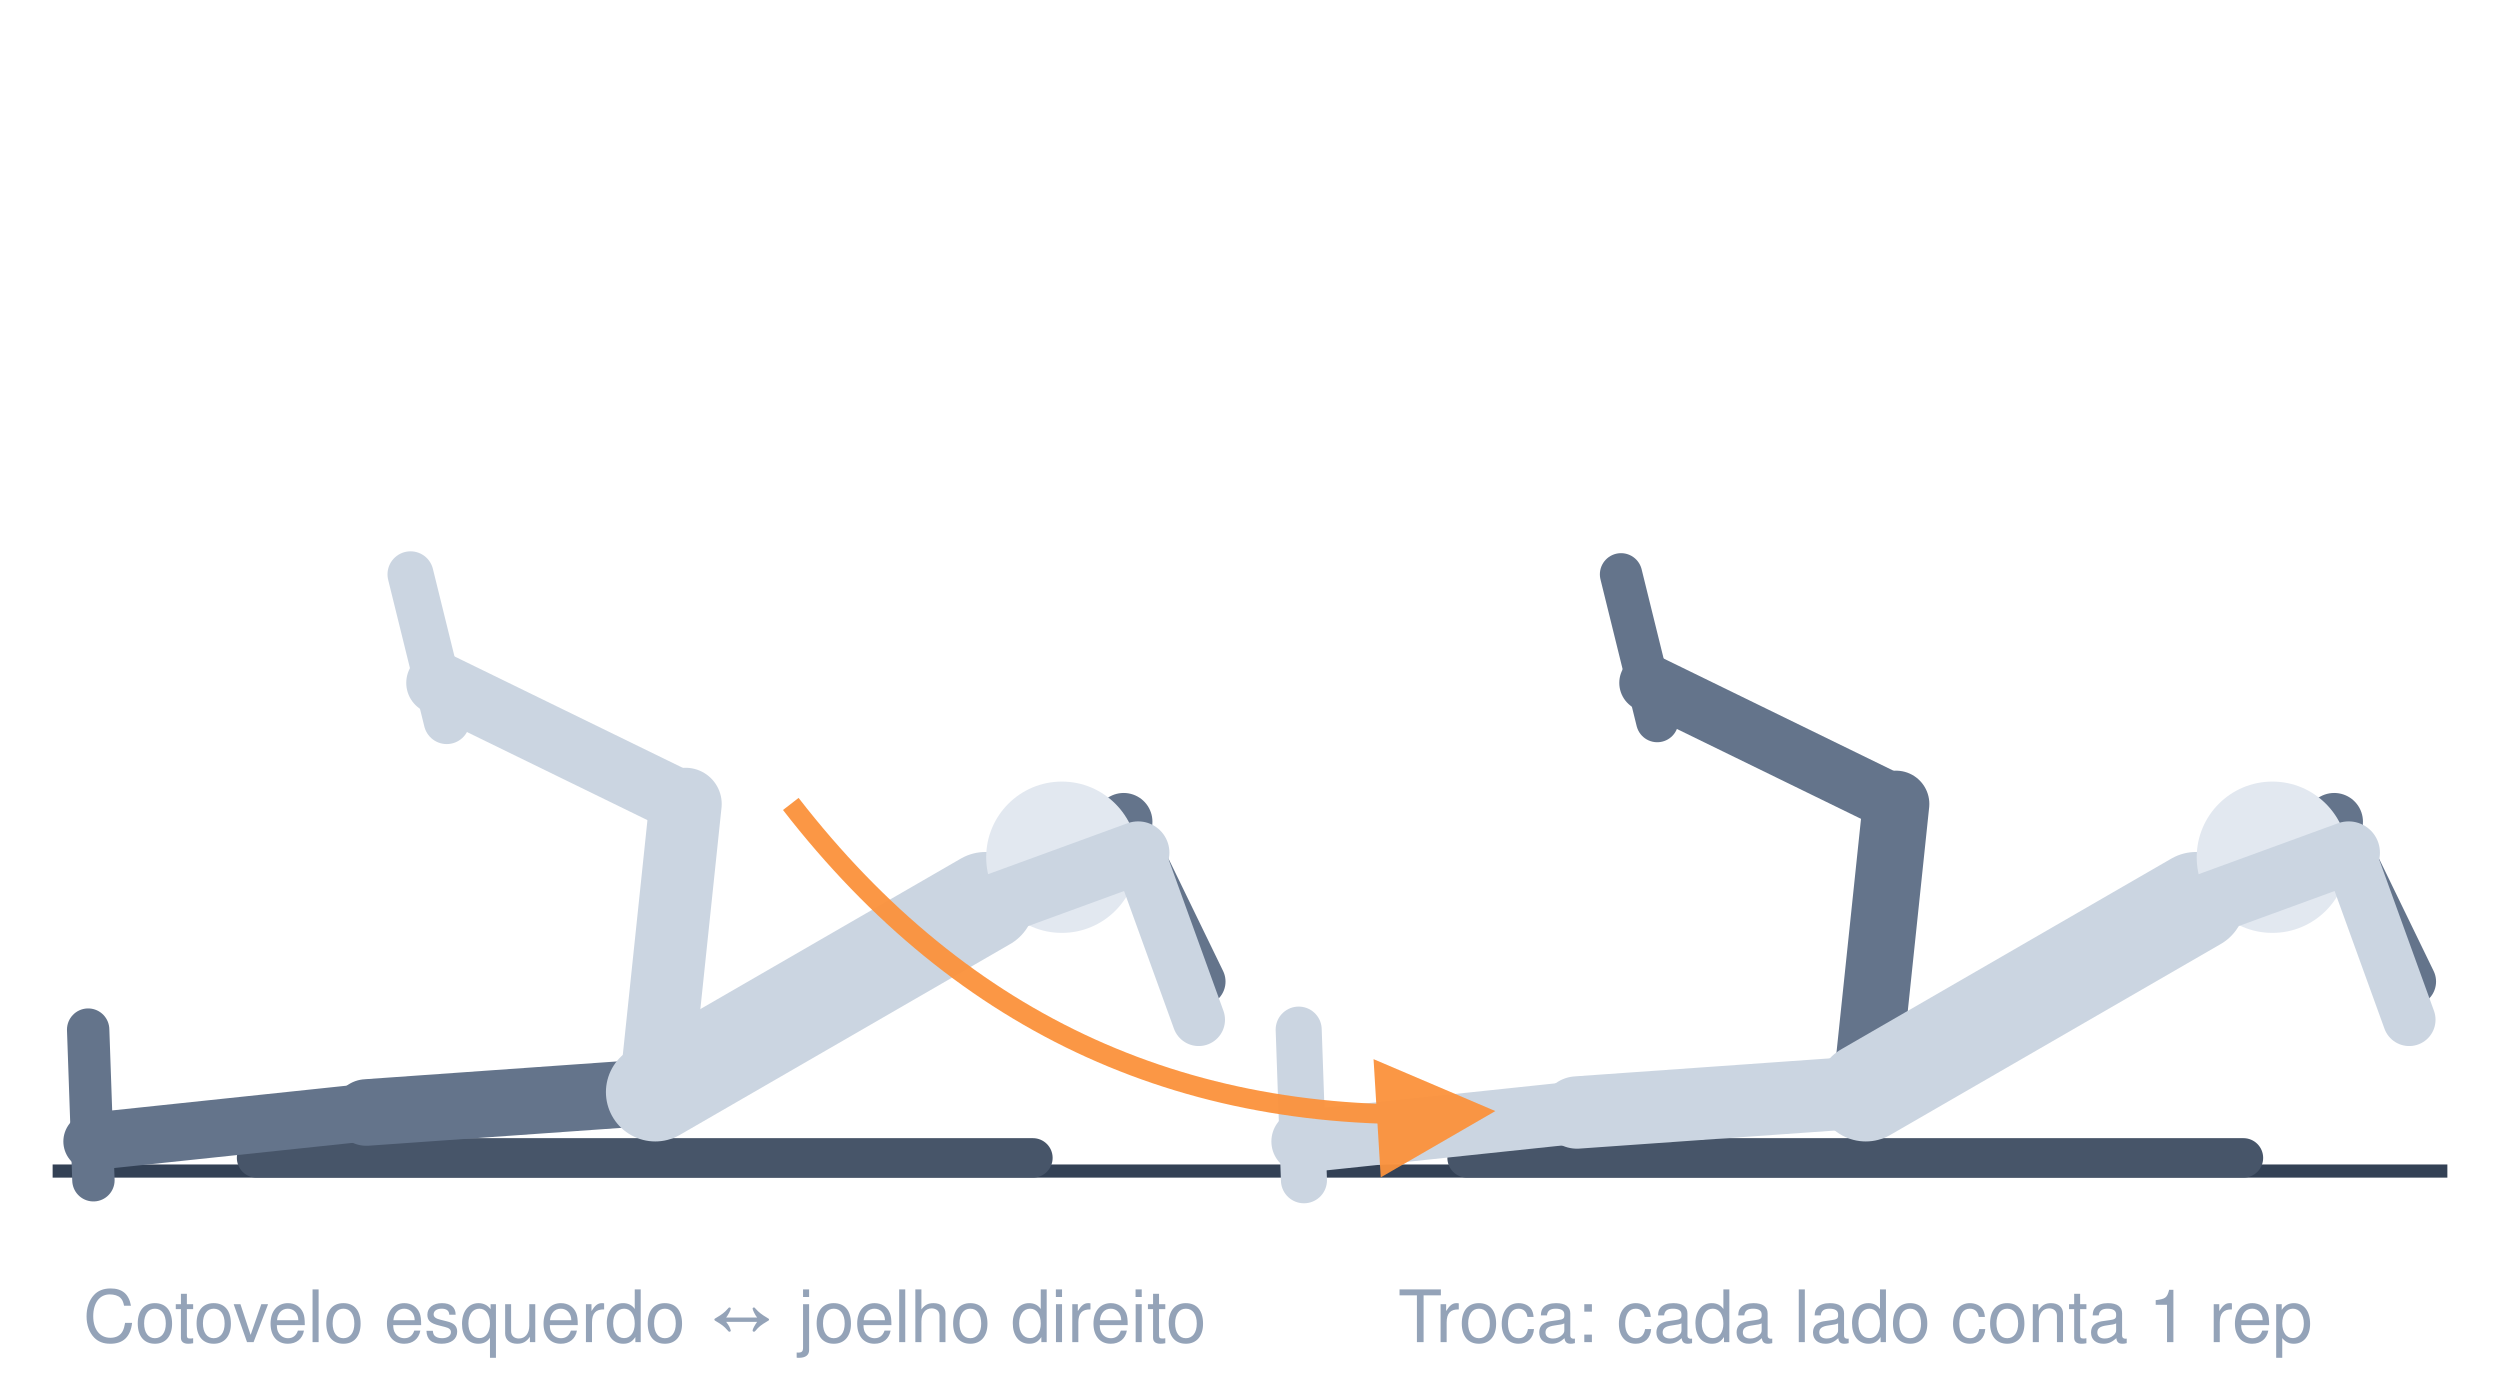
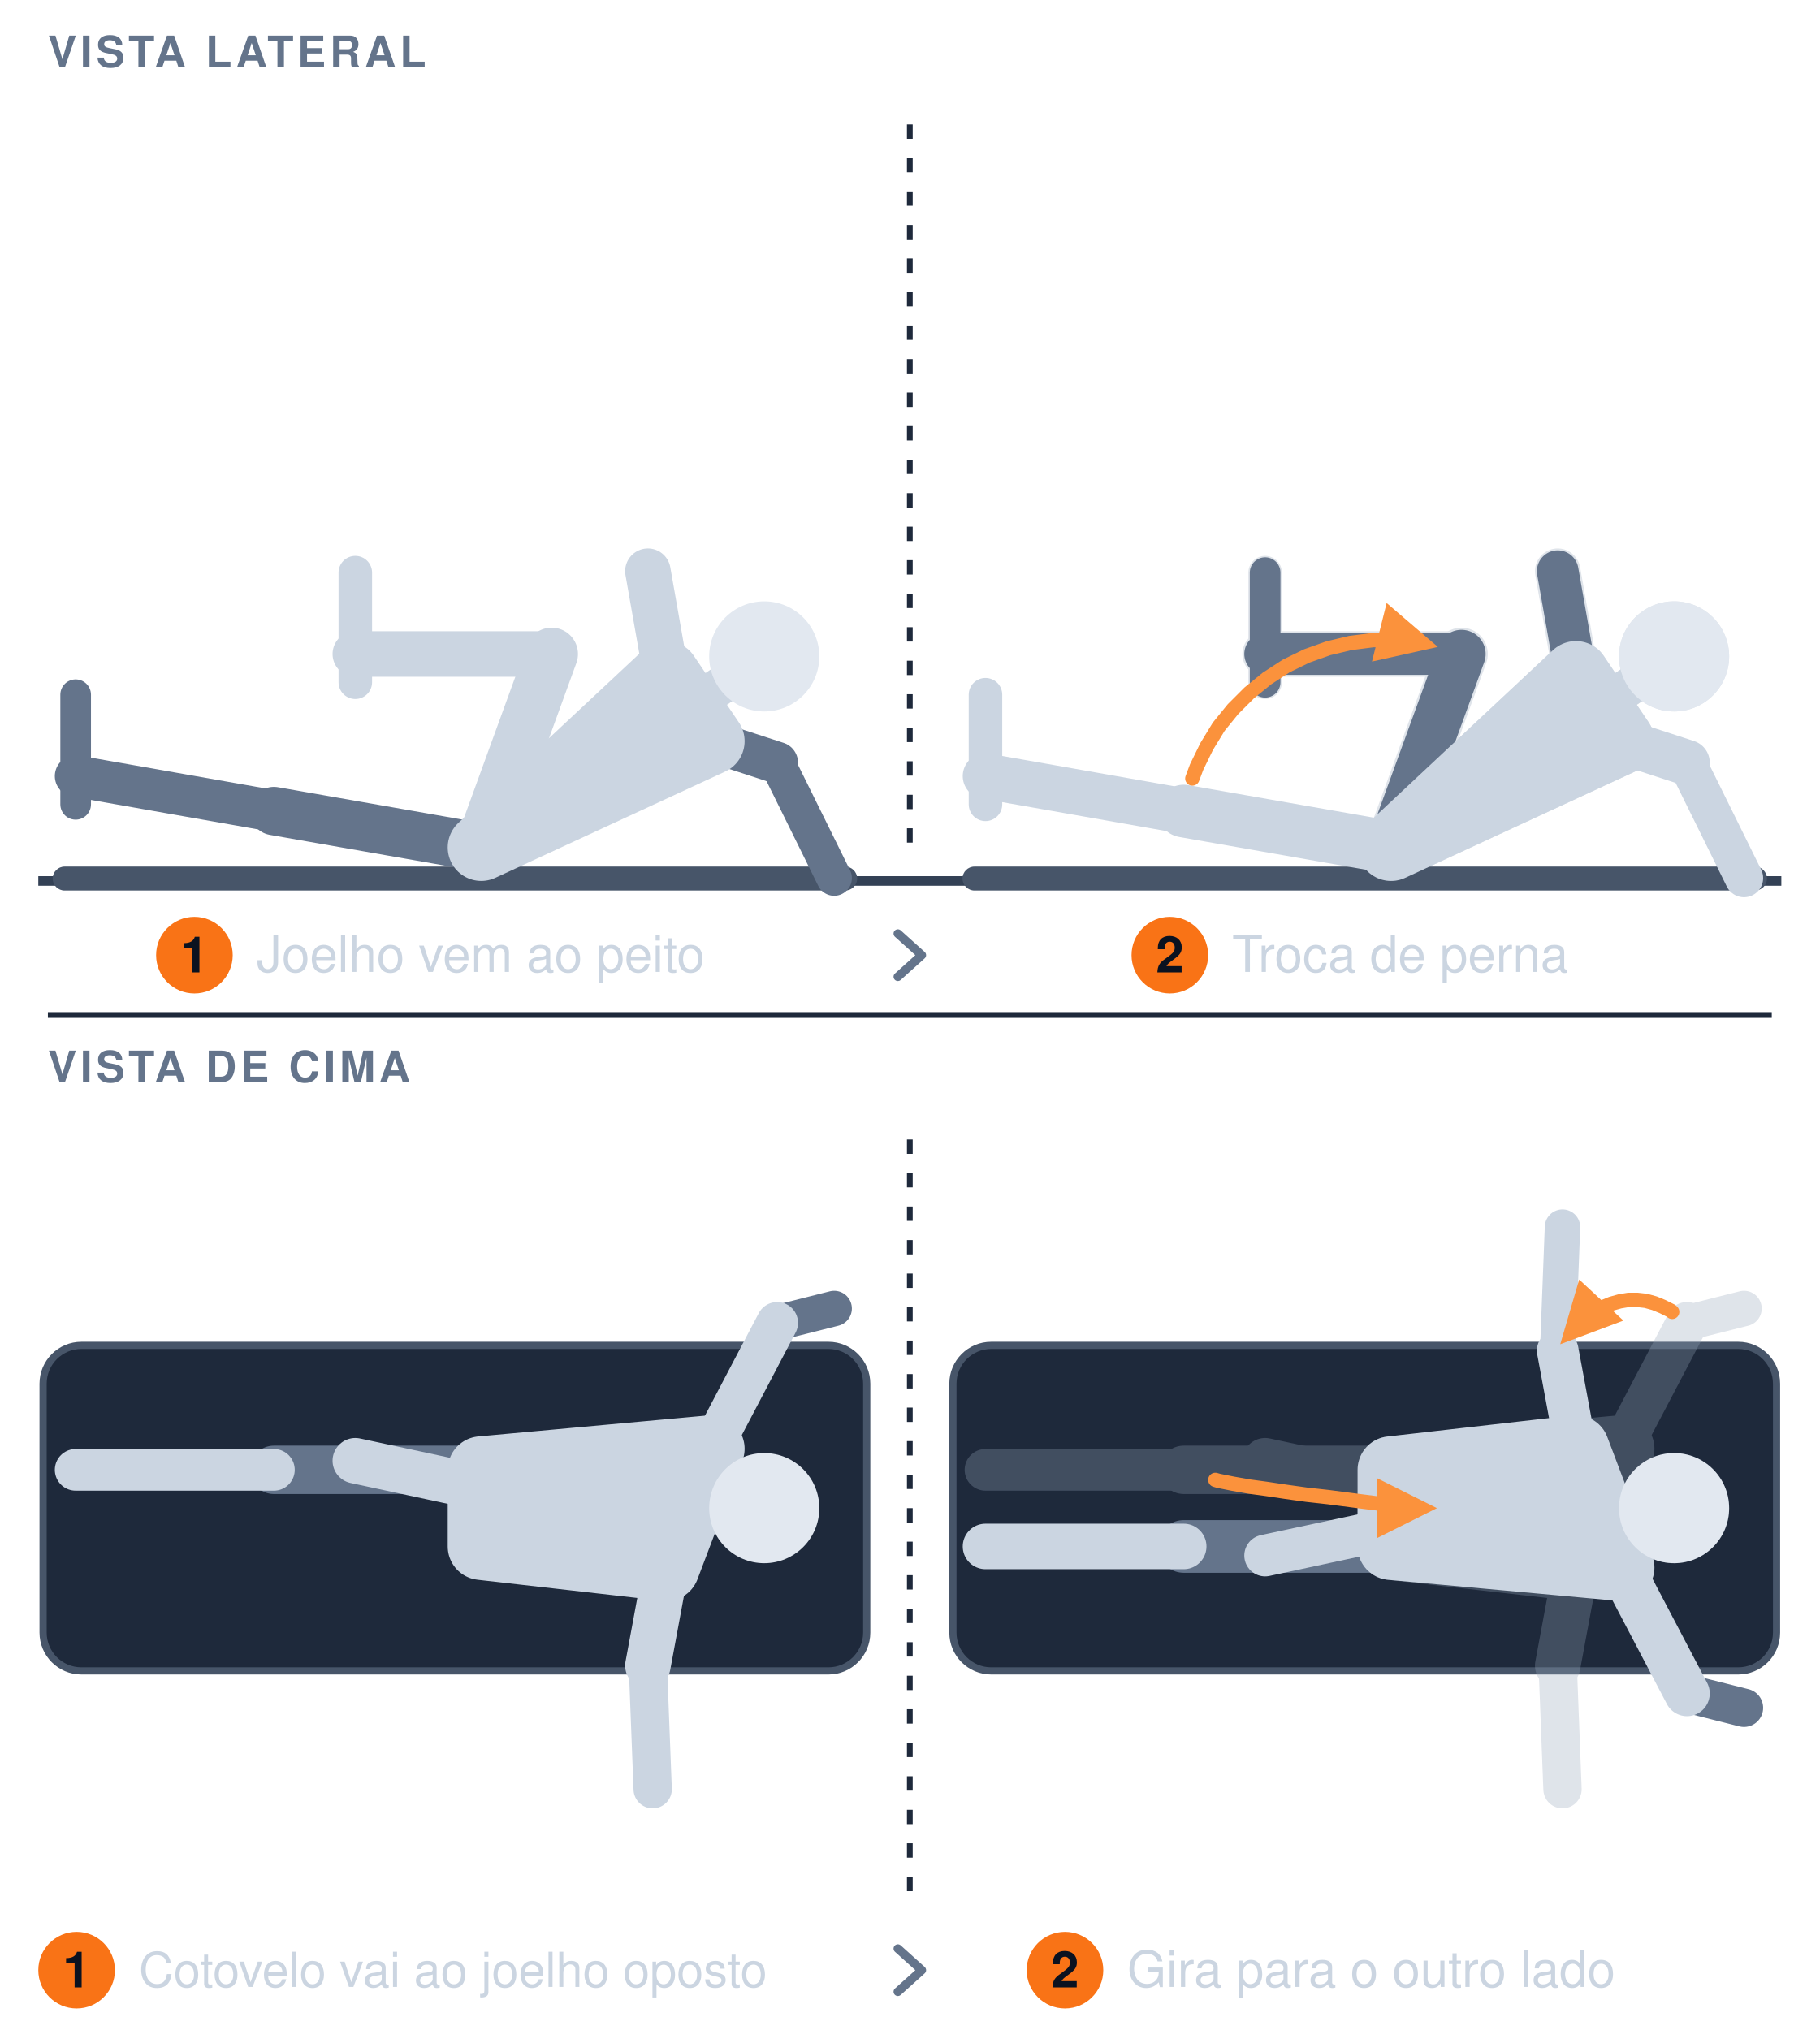
- <svg xmlns="http://www.w3.org/2000/svg" width="380" height="212" viewBox="0 0 380 212" preserveAspectRatio="xMidYMid meet" role="img" aria-label="abdominal-bicicleta">
+ <svg xmlns="http://www.w3.org/2000/svg" width="380" height="424" viewBox="0 0 380 424" preserveAspectRatio="xMidYMid meet" role="img" aria-label="abdominal-bicicleta">
  <defs>
-     <marker id="ah" viewBox="0 0 10 10" refX="8" refY="5" markerWidth="6" markerHeight="6" orient="auto-start-reverse">
+     <marker id="ah" viewBox="0 0 10 10" refX="7" refY="5" markerWidth="4.2" markerHeight="4.2" orient="auto-start-reverse">
      <path d="M0,0 L10,5 L0,10 z" fill="#fb923c" />
    </marker>
  </defs>
-   <line x1="8.0" y1="178.0" x2="372.0" y2="178.0" stroke="#334155" stroke-width="2" stroke-linecap="butt" />
-   <rect x="36.0" y="173.0" width="124.0" height="6.0" rx="3" fill="#475569" />
-   <rect x="220.0" y="173.0" width="124.0" height="6.0" rx="3" fill="#475569" />
-   <line x1="99.6" y1="166.0" x2="55.7" y2="169.1" stroke="#64748b" stroke-width="10.12" stroke-linecap="round" />
-   <line x1="55.7" y1="169.1" x2="14.0" y2="173.5" stroke="#64748b" stroke-width="8.74" stroke-linecap="round" />
-   <line x1="14.2" y1="179.4" x2="13.4" y2="156.5" stroke="#64748b" stroke-width="6.44" stroke-linecap="round" />
-   <line x1="144.8" y1="139.9" x2="170.8" y2="124.9" stroke="#64748b" stroke-width="8.74" stroke-linecap="round" />
-   <line x1="170.8" y1="124.9" x2="182.6" y2="149.2" stroke="#64748b" stroke-width="7.36" stroke-linecap="round" />
-   <line x1="99.6" y1="166.0" x2="149.8" y2="137.0" stroke="#cbd5e1" stroke-width="15.0" stroke-linecap="round" />
-   <line x1="149.8" y1="137.0" x2="161.4" y2="130.3" stroke="#cbd5e1" stroke-width="8.0" stroke-linecap="round" />
-   <circle cx="161.4" cy="130.3" r="11.5" fill="#e2e8f0" />
-   <line x1="99.6" y1="166.0" x2="104.2" y2="122.2" stroke="#cbd5e1" stroke-width="11.0" stroke-linecap="round" />
-   <line x1="104.2" y1="122.2" x2="66.5" y2="103.8" stroke="#cbd5e1" stroke-width="9.5" stroke-linecap="round" />
-   <line x1="67.9" y1="109.6" x2="62.4" y2="87.3" stroke="#cbd5e1" stroke-width="7.0" stroke-linecap="round" />
-   <line x1="144.8" y1="139.9" x2="173.0" y2="129.6" stroke="#cbd5e1" stroke-width="9.5" stroke-linecap="round" />
-   <line x1="173.0" y1="129.6" x2="182.2" y2="155.0" stroke="#cbd5e1" stroke-width="8.0" stroke-linecap="round" />
-   <line x1="283.6" y1="166.0" x2="288.2" y2="122.2" stroke="#64748b" stroke-width="10.12" stroke-linecap="round" />
-   <line x1="288.2" y1="122.2" x2="250.5" y2="103.8" stroke="#64748b" stroke-width="8.74" stroke-linecap="round" />
-   <line x1="251.9" y1="109.6" x2="246.4" y2="87.3" stroke="#64748b" stroke-width="6.44" stroke-linecap="round" />
-   <line x1="328.8" y1="139.9" x2="354.8" y2="124.9" stroke="#64748b" stroke-width="8.74" stroke-linecap="round" />
-   <line x1="354.8" y1="124.9" x2="366.6" y2="149.2" stroke="#64748b" stroke-width="7.36" stroke-linecap="round" />
-   <line x1="283.6" y1="166.0" x2="333.8" y2="137.0" stroke="#cbd5e1" stroke-width="15.0" stroke-linecap="round" />
-   <line x1="333.8" y1="137.0" x2="345.4" y2="130.3" stroke="#cbd5e1" stroke-width="8.0" stroke-linecap="round" />
-   <circle cx="345.4" cy="130.3" r="11.5" fill="#e2e8f0" />
-   <line x1="283.6" y1="166.0" x2="239.7" y2="169.1" stroke="#cbd5e1" stroke-width="11.0" stroke-linecap="round" />
-   <line x1="239.7" y1="169.1" x2="198.0" y2="173.5" stroke="#cbd5e1" stroke-width="9.5" stroke-linecap="round" />
-   <line x1="198.2" y1="179.4" x2="197.4" y2="156.5" stroke="#cbd5e1" stroke-width="7.0" stroke-linecap="round" />
-   <line x1="328.8" y1="139.9" x2="357.0" y2="129.6" stroke="#cbd5e1" stroke-width="9.5" stroke-linecap="round" />
-   <line x1="357.0" y1="129.6" x2="366.2" y2="155.0" stroke="#cbd5e1" stroke-width="8.0" stroke-linecap="round" />
-   <path d="M120.2,122.2 Q159.6,173.0 223.7,169.1" fill="none" stroke="#fb923c" stroke-width="3" marker-end="url(#ah)" opacity="0.95" />
-   <text x="98.0" y="204.0" fill="#94a3b8" font-family="-apple-system,Helvetica,Arial,sans-serif" font-size="11" font-weight="400" text-anchor="middle">Cotovelo esquerdo ↔ joelho direito</text>
-   <text x="282.0" y="204.0" fill="#94a3b8" font-family="-apple-system,Helvetica,Arial,sans-serif" font-size="11" font-weight="400" text-anchor="middle">Troca: cada lado conta 1 rep</text>
+   <line x1="8.0" y1="184.0" x2="372.0" y2="184.0" stroke="#334155" stroke-width="2.0" stroke-linecap="butt" />
+   <line x1="190.0" y1="26.0" x2="190.0" y2="180.0" stroke="#1e293b" stroke-width="1.2" stroke-linecap="butt" stroke-dasharray="3 4" />
+   <text x="10.0" y="14.0" fill="#64748b" font-family="-apple-system,Helvetica,Arial,sans-serif" font-size="9" font-weight="700" text-anchor="start" letter-spacing="0.8">VISTA LATERAL</text>
+   <rect x="11.0" y="181.0" width="168.0" height="5.0" rx="2.5" fill="#475569" />
+   <line x1="162.3" y1="159.3" x2="174.2" y2="183.4" stroke="#64748b" stroke-width="7.4" stroke-linecap="round" />
+   <line x1="148.5" y1="154.8" x2="162.3" y2="159.3" stroke="#64748b" stroke-width="8.7" stroke-linecap="round" />
+   <line x1="74.2" y1="142.5" x2="74.2" y2="119.6" stroke="#cbd5e1" stroke-width="7.0" stroke-linecap="round" />
+   <line x1="100.5" y1="177.0" x2="57.2" y2="169.4" stroke="#64748b" stroke-width="10.1" stroke-linecap="round" />
+   <line x1="57.2" y1="169.4" x2="15.8" y2="162.1" stroke="#64748b" stroke-width="8.7" stroke-linecap="round" />
+   <line x1="15.8" y1="168.0" x2="15.8" y2="145.1" stroke="#64748b" stroke-width="6.4" stroke-linecap="round" />
+   <line x1="115.2" y1="136.6" x2="74.2" y2="136.6" stroke="#cbd5e1" stroke-width="9.5" stroke-linecap="round" />
+   <polygon points="148.5,154.8 139.1,140.9 100.5,177.0 100.5,177.0" fill="#cbd5e1" stroke="#cbd5e1" stroke-width="14.0" stroke-linejoin="round" />
+   <line x1="143.8" y1="147.8" x2="159.6" y2="137.1" stroke="#cbd5e1" stroke-width="8.0" stroke-linecap="round" />
+   <circle cx="159.6" cy="137.1" r="11.5" fill="#e2e8f0" />
+   <line x1="100.5" y1="177.0" x2="115.2" y2="136.6" stroke="#cbd5e1" stroke-width="11.0" stroke-linecap="round" />
+   <line x1="139.1" y1="140.9" x2="135.3" y2="119.3" stroke="#cbd5e1" stroke-width="9.5" stroke-linecap="round" />
+   <line x1="135.3" y1="119.3" x2="136.3" y2="127.3" stroke="#cbd5e1" stroke-width="8.0" stroke-linecap="round" />
+   <rect x="201.0" y="181.0" width="168.0" height="5.0" rx="2.5" fill="#475569" />
+   <g opacity="0.3">
+     <line x1="352.3" y1="159.3" x2="364.2" y2="183.4" stroke="#94a3b8" stroke-width="7.4" stroke-linecap="round" />
+     <line x1="338.5" y1="154.8" x2="352.3" y2="159.3" stroke="#94a3b8" stroke-width="8.7" stroke-linecap="round" />
+     <line x1="264.2" y1="142.5" x2="264.2" y2="119.6" stroke="#94a3b8" stroke-width="7.0" stroke-linecap="round" />
+     <line x1="290.5" y1="177.0" x2="247.2" y2="169.4" stroke="#94a3b8" stroke-width="10.1" stroke-linecap="round" />
+     <line x1="247.2" y1="169.4" x2="205.8" y2="162.1" stroke="#94a3b8" stroke-width="8.7" stroke-linecap="round" />
+     <line x1="205.8" y1="168.0" x2="205.8" y2="145.1" stroke="#94a3b8" stroke-width="6.4" stroke-linecap="round" />
+     <line x1="305.2" y1="136.6" x2="264.2" y2="136.6" stroke="#94a3b8" stroke-width="9.5" stroke-linecap="round" />
+     <polygon points="338.5,154.8 329.1,140.9 290.5,177.0 290.5,177.0" fill="#94a3b8" stroke="#94a3b8" stroke-width="14.0" stroke-linejoin="round" />
+     <line x1="333.8" y1="147.8" x2="349.6" y2="137.1" stroke="#94a3b8" stroke-width="8.0" stroke-linecap="round" />
+     <circle cx="349.6" cy="137.1" r="11.5" fill="#94a3b8" />
+     <line x1="290.5" y1="177.0" x2="305.2" y2="136.6" stroke="#94a3b8" stroke-width="11.0" stroke-linecap="round" />
+     <line x1="329.1" y1="140.9" x2="325.3" y2="119.3" stroke="#94a3b8" stroke-width="9.5" stroke-linecap="round" />
+     <line x1="325.3" y1="119.3" x2="326.3" y2="127.3" stroke="#94a3b8" stroke-width="8.0" stroke-linecap="round" />
+   </g>
+   <line x1="325.3" y1="119.3" x2="326.3" y2="127.3" stroke="#64748b" stroke-width="7.4" stroke-linecap="round" />
+   <line x1="329.1" y1="140.9" x2="325.3" y2="119.3" stroke="#64748b" stroke-width="8.7" stroke-linecap="round" />
+   <line x1="290.5" y1="177.0" x2="305.2" y2="136.6" stroke="#64748b" stroke-width="10.1" stroke-linecap="round" />
+   <polygon points="329.1,140.9 338.5,154.8 290.5,177.0 290.5,177.0" fill="#cbd5e1" stroke="#cbd5e1" stroke-width="14.0" stroke-linejoin="round" />
+   <line x1="333.8" y1="147.8" x2="349.6" y2="137.1" stroke="#cbd5e1" stroke-width="8.0" stroke-linecap="round" />
+   <circle cx="349.6" cy="137.1" r="11.5" fill="#e2e8f0" />
+   <line x1="305.2" y1="136.6" x2="264.2" y2="136.6" stroke="#64748b" stroke-width="8.7" stroke-linecap="round" />
+   <line x1="290.5" y1="177.0" x2="247.2" y2="169.4" stroke="#cbd5e1" stroke-width="11.0" stroke-linecap="round" />
+   <line x1="247.2" y1="169.4" x2="205.8" y2="162.1" stroke="#cbd5e1" stroke-width="9.5" stroke-linecap="round" />
+   <line x1="205.8" y1="168.0" x2="205.8" y2="145.1" stroke="#cbd5e1" stroke-width="7.0" stroke-linecap="round" />
+   <line x1="264.2" y1="142.5" x2="264.2" y2="119.6" stroke="#64748b" stroke-width="6.4" stroke-linecap="round" />
+   <line x1="338.5" y1="154.8" x2="352.3" y2="159.3" stroke="#cbd5e1" stroke-width="9.5" stroke-linecap="round" />
+   <line x1="352.3" y1="159.3" x2="364.2" y2="183.4" stroke="#cbd5e1" stroke-width="8.0" stroke-linecap="round" />
+   <path d="M249.0,162.6 L249.9,160.2 L252.0,155.9 L254.5,151.8 L257.5,148.1 L260.9,144.7 L264.6,141.7 L268.6,139.1 L272.9,137.0 L277.4,135.4 L282.0,134.3 L286.7,133.7 L291.5,133.6 L296.2,134.1 L296.6,134.2" fill="none" stroke="#fb923c" stroke-width="3" stroke-linecap="round" stroke-linejoin="round" marker-end="url(#ah)" />
+   <circle cx="40.6" cy="199.5" r="8.0" fill="#f97316" />
+   <text x="40.6" y="203.1" fill="#0b1220" font-family="-apple-system,Helvetica,Arial,sans-serif" font-size="10.5" font-weight="700" text-anchor="middle">1</text>
+   <text x="53.6" y="203.0" fill="#cbd5e1" font-family="-apple-system,Helvetica,Arial,sans-serif" font-size="10.5" font-weight="400" text-anchor="start">Joelho vem ao peito</text>
+   <circle cx="244.3" cy="199.5" r="8.0" fill="#f97316" />
+   <text x="244.3" y="203.1" fill="#0b1220" font-family="-apple-system,Helvetica,Arial,sans-serif" font-size="10.5" font-weight="700" text-anchor="middle">2</text>
+   <text x="257.3" y="203.0" fill="#cbd5e1" font-family="-apple-system,Helvetica,Arial,sans-serif" font-size="10.5" font-weight="400" text-anchor="start">Troca de perna</text>
+   <path d="M187.5,195.0 L192.5,199.5 L187.5,204.0" fill="none" stroke="#64748b" stroke-width="1.8" stroke-linecap="round" stroke-linejoin="round" />
+   <line x1="10.0" y1="212.0" x2="370.0" y2="212.0" stroke="#1e293b" stroke-width="1.2" stroke-linecap="butt" />
+   <line x1="190.0" y1="238.0" x2="190.0" y2="396.0" stroke="#1e293b" stroke-width="1.2" stroke-linecap="butt" stroke-dasharray="3 4" />
+   <text x="10.0" y="226.0" fill="#64748b" font-family="-apple-system,Helvetica,Arial,sans-serif" font-size="9" font-weight="700" text-anchor="start" letter-spacing="0.8">VISTA DE CIMA</text>
+   <rect x="9.0" y="281.0" width="172.0" height="68.0" rx="8.0" fill="#1e293b" stroke="#475569" stroke-width="1.5" />
+   <line x1="100.5" y1="307.0" x2="57.2" y2="307.0" stroke="#64748b" stroke-width="10.1" stroke-linecap="round" />
+   <line x1="162.3" y1="276.3" x2="174.2" y2="273.3" stroke="#64748b" stroke-width="7.4" stroke-linecap="round" />
+   <line x1="57.2" y1="307.0" x2="15.8" y2="307.0" stroke="#cbd5e1" stroke-width="8.7" stroke-linecap="round" />
+   <polygon points="148.5,302.6 139.1,327.4 100.5,323.0 100.5,307.0" fill="#cbd5e1" stroke="#cbd5e1" stroke-width="14.0" stroke-linejoin="round" />
+   <line x1="148.5" y1="302.6" x2="162.3" y2="276.3" stroke="#cbd5e1" stroke-width="8.7" stroke-linecap="round" />
+   <line x1="100.5" y1="323.0" x2="115.2" y2="313.9" stroke="#cbd5e1" stroke-width="11.0" stroke-linecap="round" />
+   <circle cx="15.8" cy="307.0" r="3.5" fill="#cbd5e1" />
+   <line x1="143.8" y1="315.0" x2="159.6" y2="315.0" stroke="#cbd5e1" stroke-width="8.0" stroke-linecap="round" />
+   <circle cx="159.6" cy="315.0" r="11.5" fill="#e2e8f0" />
+   <line x1="115.2" y1="313.9" x2="74.2" y2="305.1" stroke="#cbd5e1" stroke-width="9.5" stroke-linecap="round" />
+   <circle cx="74.2" cy="305.1" r="3.9" fill="#cbd5e1" />
+   <line x1="139.1" y1="327.4" x2="135.3" y2="347.9" stroke="#cbd5e1" stroke-width="9.5" stroke-linecap="round" />
+   <line x1="135.3" y1="347.9" x2="136.3" y2="373.7" stroke="#cbd5e1" stroke-width="8.0" stroke-linecap="round" />
+   <rect x="199.0" y="281.0" width="172.0" height="68.0" rx="8.0" fill="#1e293b" stroke="#475569" stroke-width="1.5" />
+   <g opacity="0.3">
+     <line x1="290.5" y1="307.0" x2="247.2" y2="307.0" stroke="#94a3b8" stroke-width="10.1" stroke-linecap="round" />
+     <line x1="352.3" y1="276.3" x2="364.2" y2="273.3" stroke="#94a3b8" stroke-width="7.4" stroke-linecap="round" />
+     <line x1="247.2" y1="307.0" x2="205.8" y2="307.0" stroke="#94a3b8" stroke-width="8.7" stroke-linecap="round" />
+     <polygon points="338.5,302.6 329.1,327.4 290.5,323.0 290.5,307.0" fill="#94a3b8" stroke="#94a3b8" stroke-width="14.0" stroke-linejoin="round" />
+     <line x1="338.5" y1="302.6" x2="352.3" y2="276.3" stroke="#94a3b8" stroke-width="8.7" stroke-linecap="round" />
+     <line x1="290.5" y1="323.0" x2="305.2" y2="313.9" stroke="#94a3b8" stroke-width="11.0" stroke-linecap="round" />
+     <circle cx="205.8" cy="307.0" r="3.5" fill="#94a3b8" />
+     <line x1="333.8" y1="315.0" x2="349.6" y2="315.0" stroke="#94a3b8" stroke-width="8.0" stroke-linecap="round" />
+     <circle cx="349.6" cy="315.0" r="11.5" fill="#94a3b8" />
+     <line x1="305.2" y1="313.9" x2="264.2" y2="305.1" stroke="#94a3b8" stroke-width="9.5" stroke-linecap="round" />
+     <circle cx="264.2" cy="305.1" r="3.9" fill="#94a3b8" />
+     <line x1="329.1" y1="327.4" x2="325.3" y2="347.9" stroke="#94a3b8" stroke-width="9.5" stroke-linecap="round" />
+     <line x1="325.3" y1="347.9" x2="326.3" y2="373.7" stroke="#94a3b8" stroke-width="8.0" stroke-linecap="round" />
+   </g>
+   <line x1="290.5" y1="323.0" x2="247.2" y2="323.0" stroke="#64748b" stroke-width="11.0" stroke-linecap="round" />
+   <line x1="352.3" y1="353.7" x2="364.2" y2="356.7" stroke="#64748b" stroke-width="8.0" stroke-linecap="round" />
+   <line x1="247.2" y1="323.0" x2="205.8" y2="323.0" stroke="#cbd5e1" stroke-width="9.5" stroke-linecap="round" />
+   <polygon points="329.1,302.6 338.5,327.4 290.5,323.0 290.5,307.0" fill="#cbd5e1" stroke="#cbd5e1" stroke-width="14.0" stroke-linejoin="round" />
+   <line x1="338.5" y1="327.4" x2="352.3" y2="353.7" stroke="#cbd5e1" stroke-width="9.5" stroke-linecap="round" />
+   <line x1="290.5" y1="307.0" x2="305.2" y2="316.1" stroke="#cbd5e1" stroke-width="10.1" stroke-linecap="round" />
+   <circle cx="205.8" cy="323.0" r="3.9" fill="#cbd5e1" />
+   <line x1="333.8" y1="315.0" x2="349.6" y2="315.0" stroke="#cbd5e1" stroke-width="8.0" stroke-linecap="round" />
+   <circle cx="349.6" cy="315.0" r="11.5" fill="#e2e8f0" />
+   <line x1="305.2" y1="316.1" x2="264.2" y2="324.9" stroke="#cbd5e1" stroke-width="8.7" stroke-linecap="round" />
+   <circle cx="264.2" cy="324.9" r="3.5" fill="#cbd5e1" />
+   <line x1="329.1" y1="302.6" x2="325.3" y2="282.1" stroke="#cbd5e1" stroke-width="8.7" stroke-linecap="round" />
+   <line x1="325.3" y1="282.1" x2="326.3" y2="256.3" stroke="#cbd5e1" stroke-width="7.4" stroke-linecap="round" />
+   <path d="M349.2,274.0 L349.0,273.8 L347.2,272.9 L345.5,272.2 L343.7,271.7 L341.9,271.5 L340.1,271.5 L338.3,271.8 L336.5,272.3 L334.8,273.0 L333.0,274.0 L331.4,275.2 L329.7,276.6 L328.4,278.0" fill="none" stroke="#fb923c" stroke-width="3" stroke-linecap="round" stroke-linejoin="round" marker-end="url(#ah)" />
+   <path d="M253.8,309.1 L254.5,309.3 L257.5,309.9 L260.9,310.5 L264.6,311.0 L268.6,311.6 L272.9,312.2 L277.4,312.7 L282.0,313.3 L286.7,313.9 L291.5,314.5 L296.2,315.0 L296.3,315.0" fill="none" stroke="#fb923c" stroke-width="3" stroke-linecap="round" stroke-linejoin="round" marker-end="url(#ah)" />
+   <circle cx="16.0" cy="411.5" r="8.0" fill="#f97316" />
+   <text x="16.0" y="415.1" fill="#0b1220" font-family="-apple-system,Helvetica,Arial,sans-serif" font-size="10.5" font-weight="700" text-anchor="middle">1</text>
+   <text x="29.0" y="415.0" fill="#cbd5e1" font-family="-apple-system,Helvetica,Arial,sans-serif" font-size="10.08" font-weight="400" text-anchor="start">Cotovelo vai ao joelho oposto</text>
+   <circle cx="222.4" cy="411.5" r="8.0" fill="#f97316" />
+   <text x="222.4" y="415.1" fill="#0b1220" font-family="-apple-system,Helvetica,Arial,sans-serif" font-size="10.5" font-weight="700" text-anchor="middle">2</text>
+   <text x="235.4" y="415.0" fill="#cbd5e1" font-family="-apple-system,Helvetica,Arial,sans-serif" font-size="10.5" font-weight="400" text-anchor="start">Gira para o outro lado</text>
+   <path d="M187.5,407.0 L192.5,411.5 L187.5,416.0" fill="none" stroke="#64748b" stroke-width="1.8" stroke-linecap="round" stroke-linejoin="round" />
</svg>
